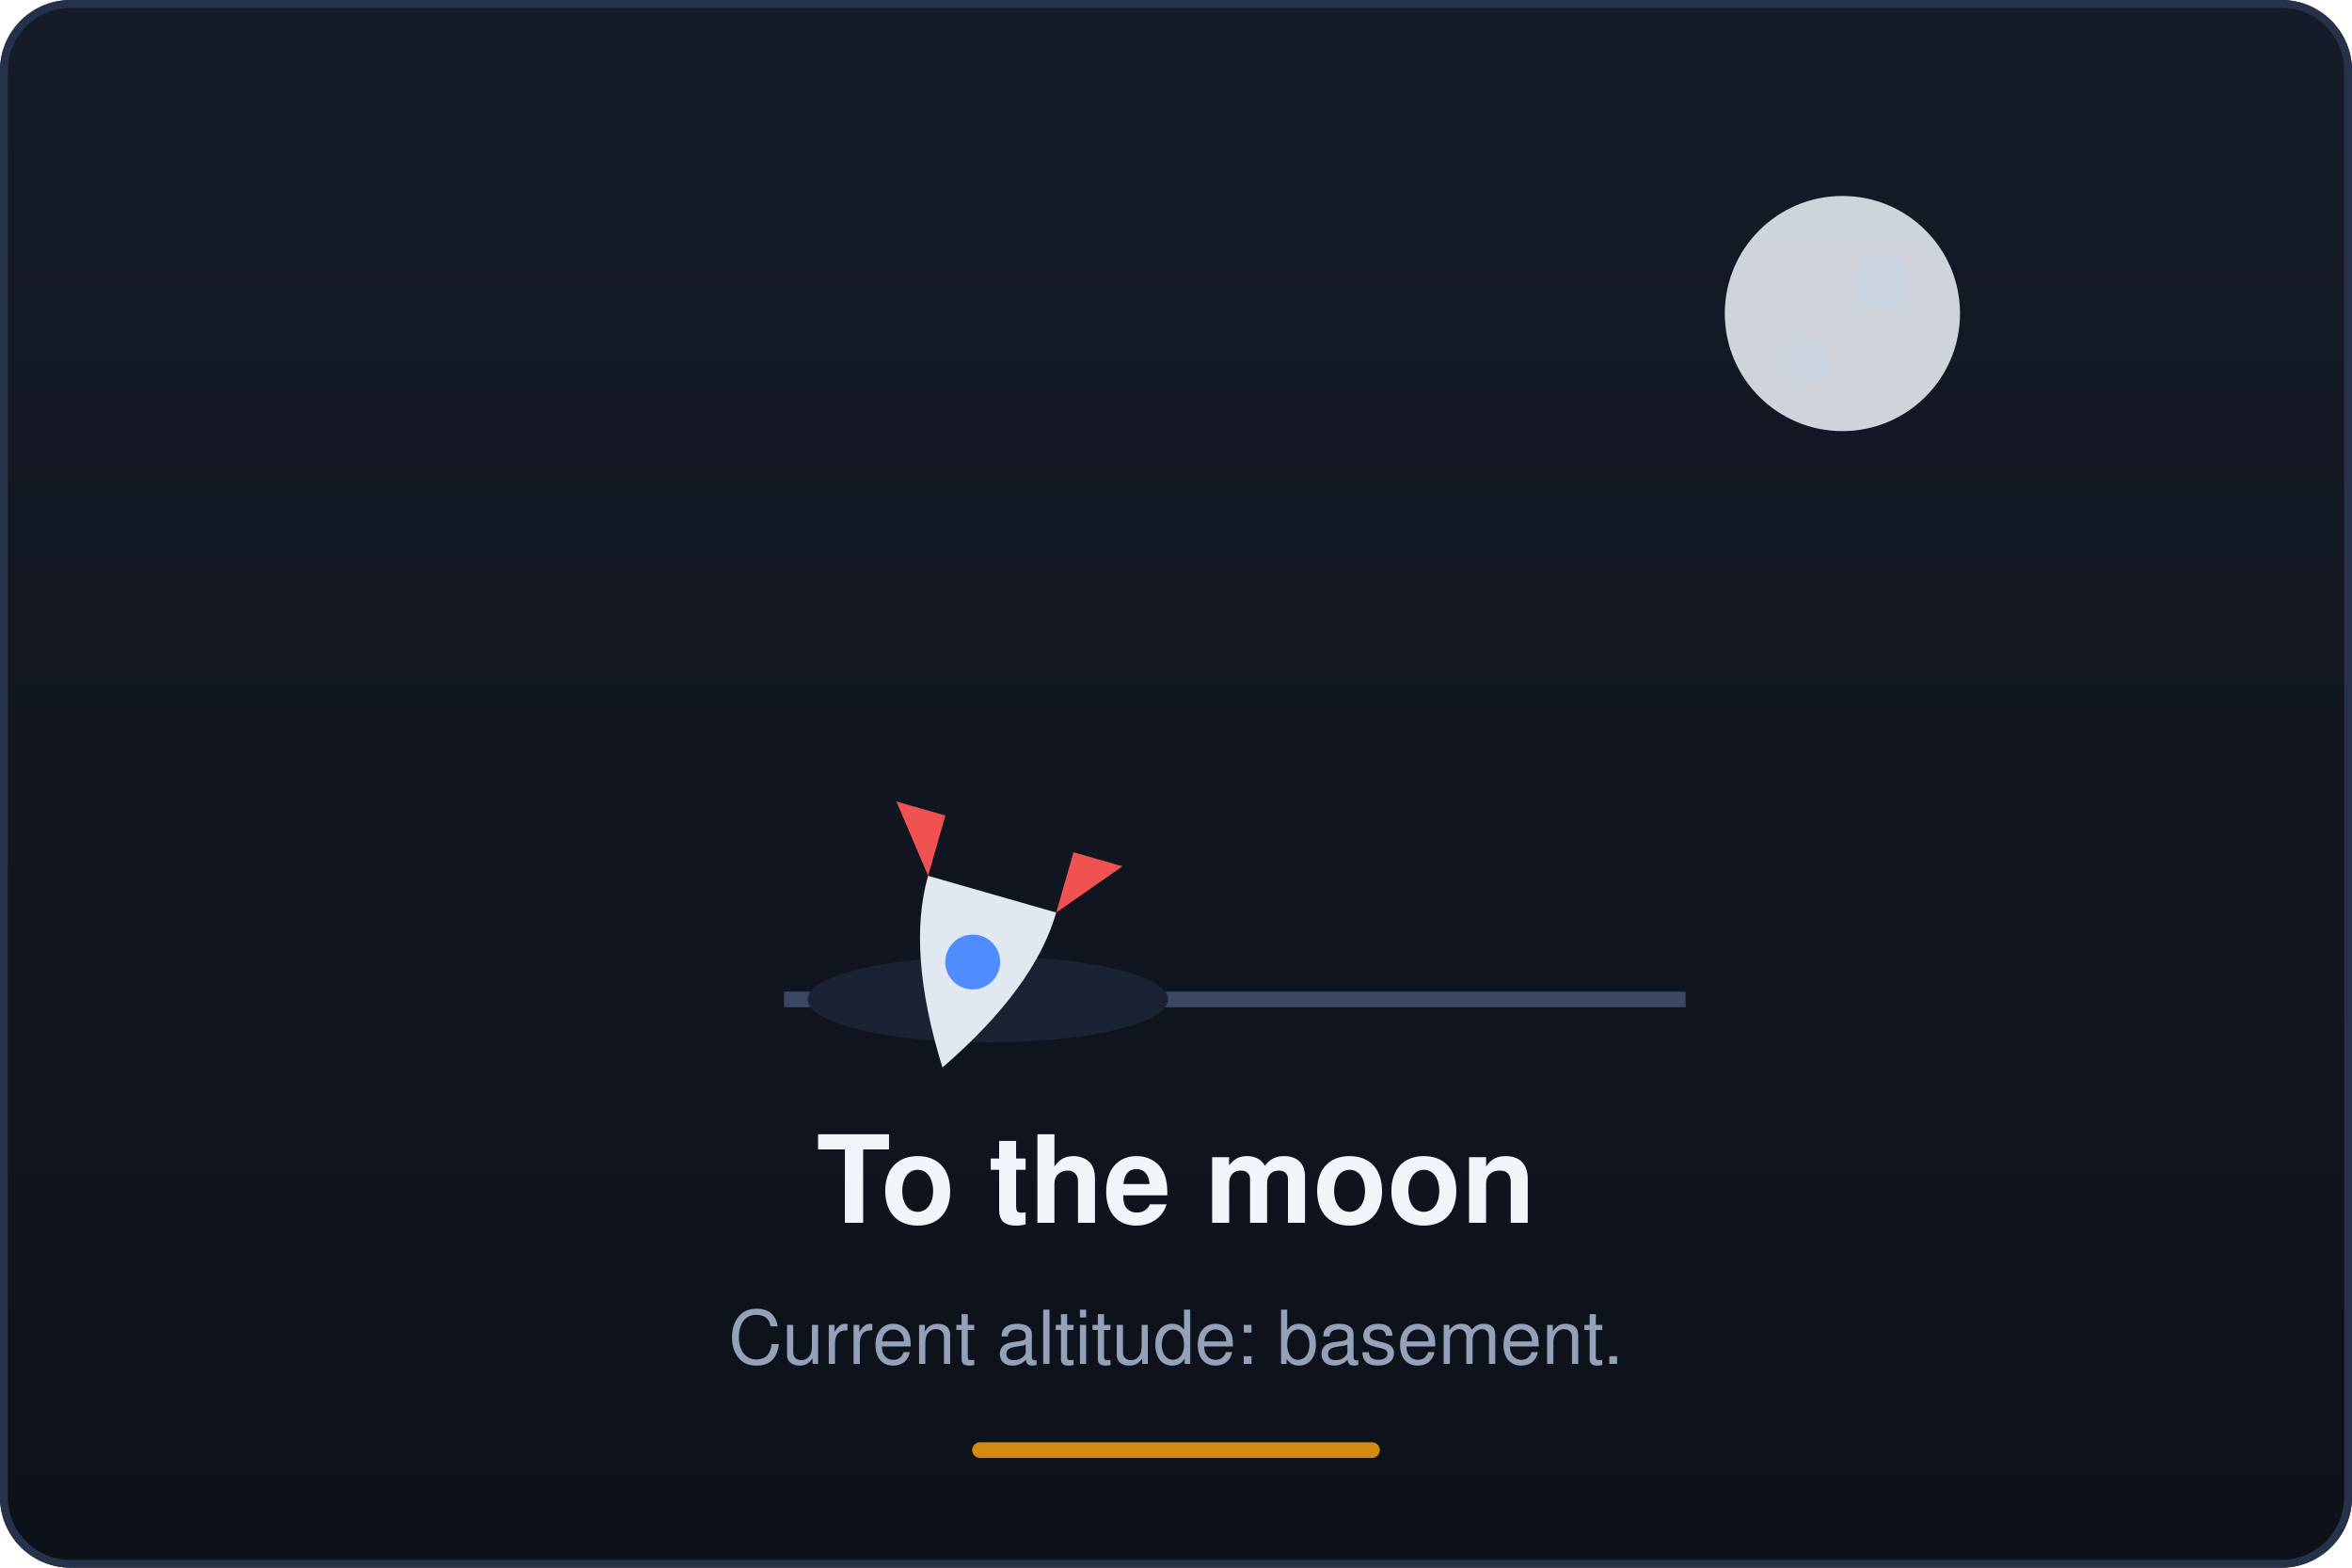
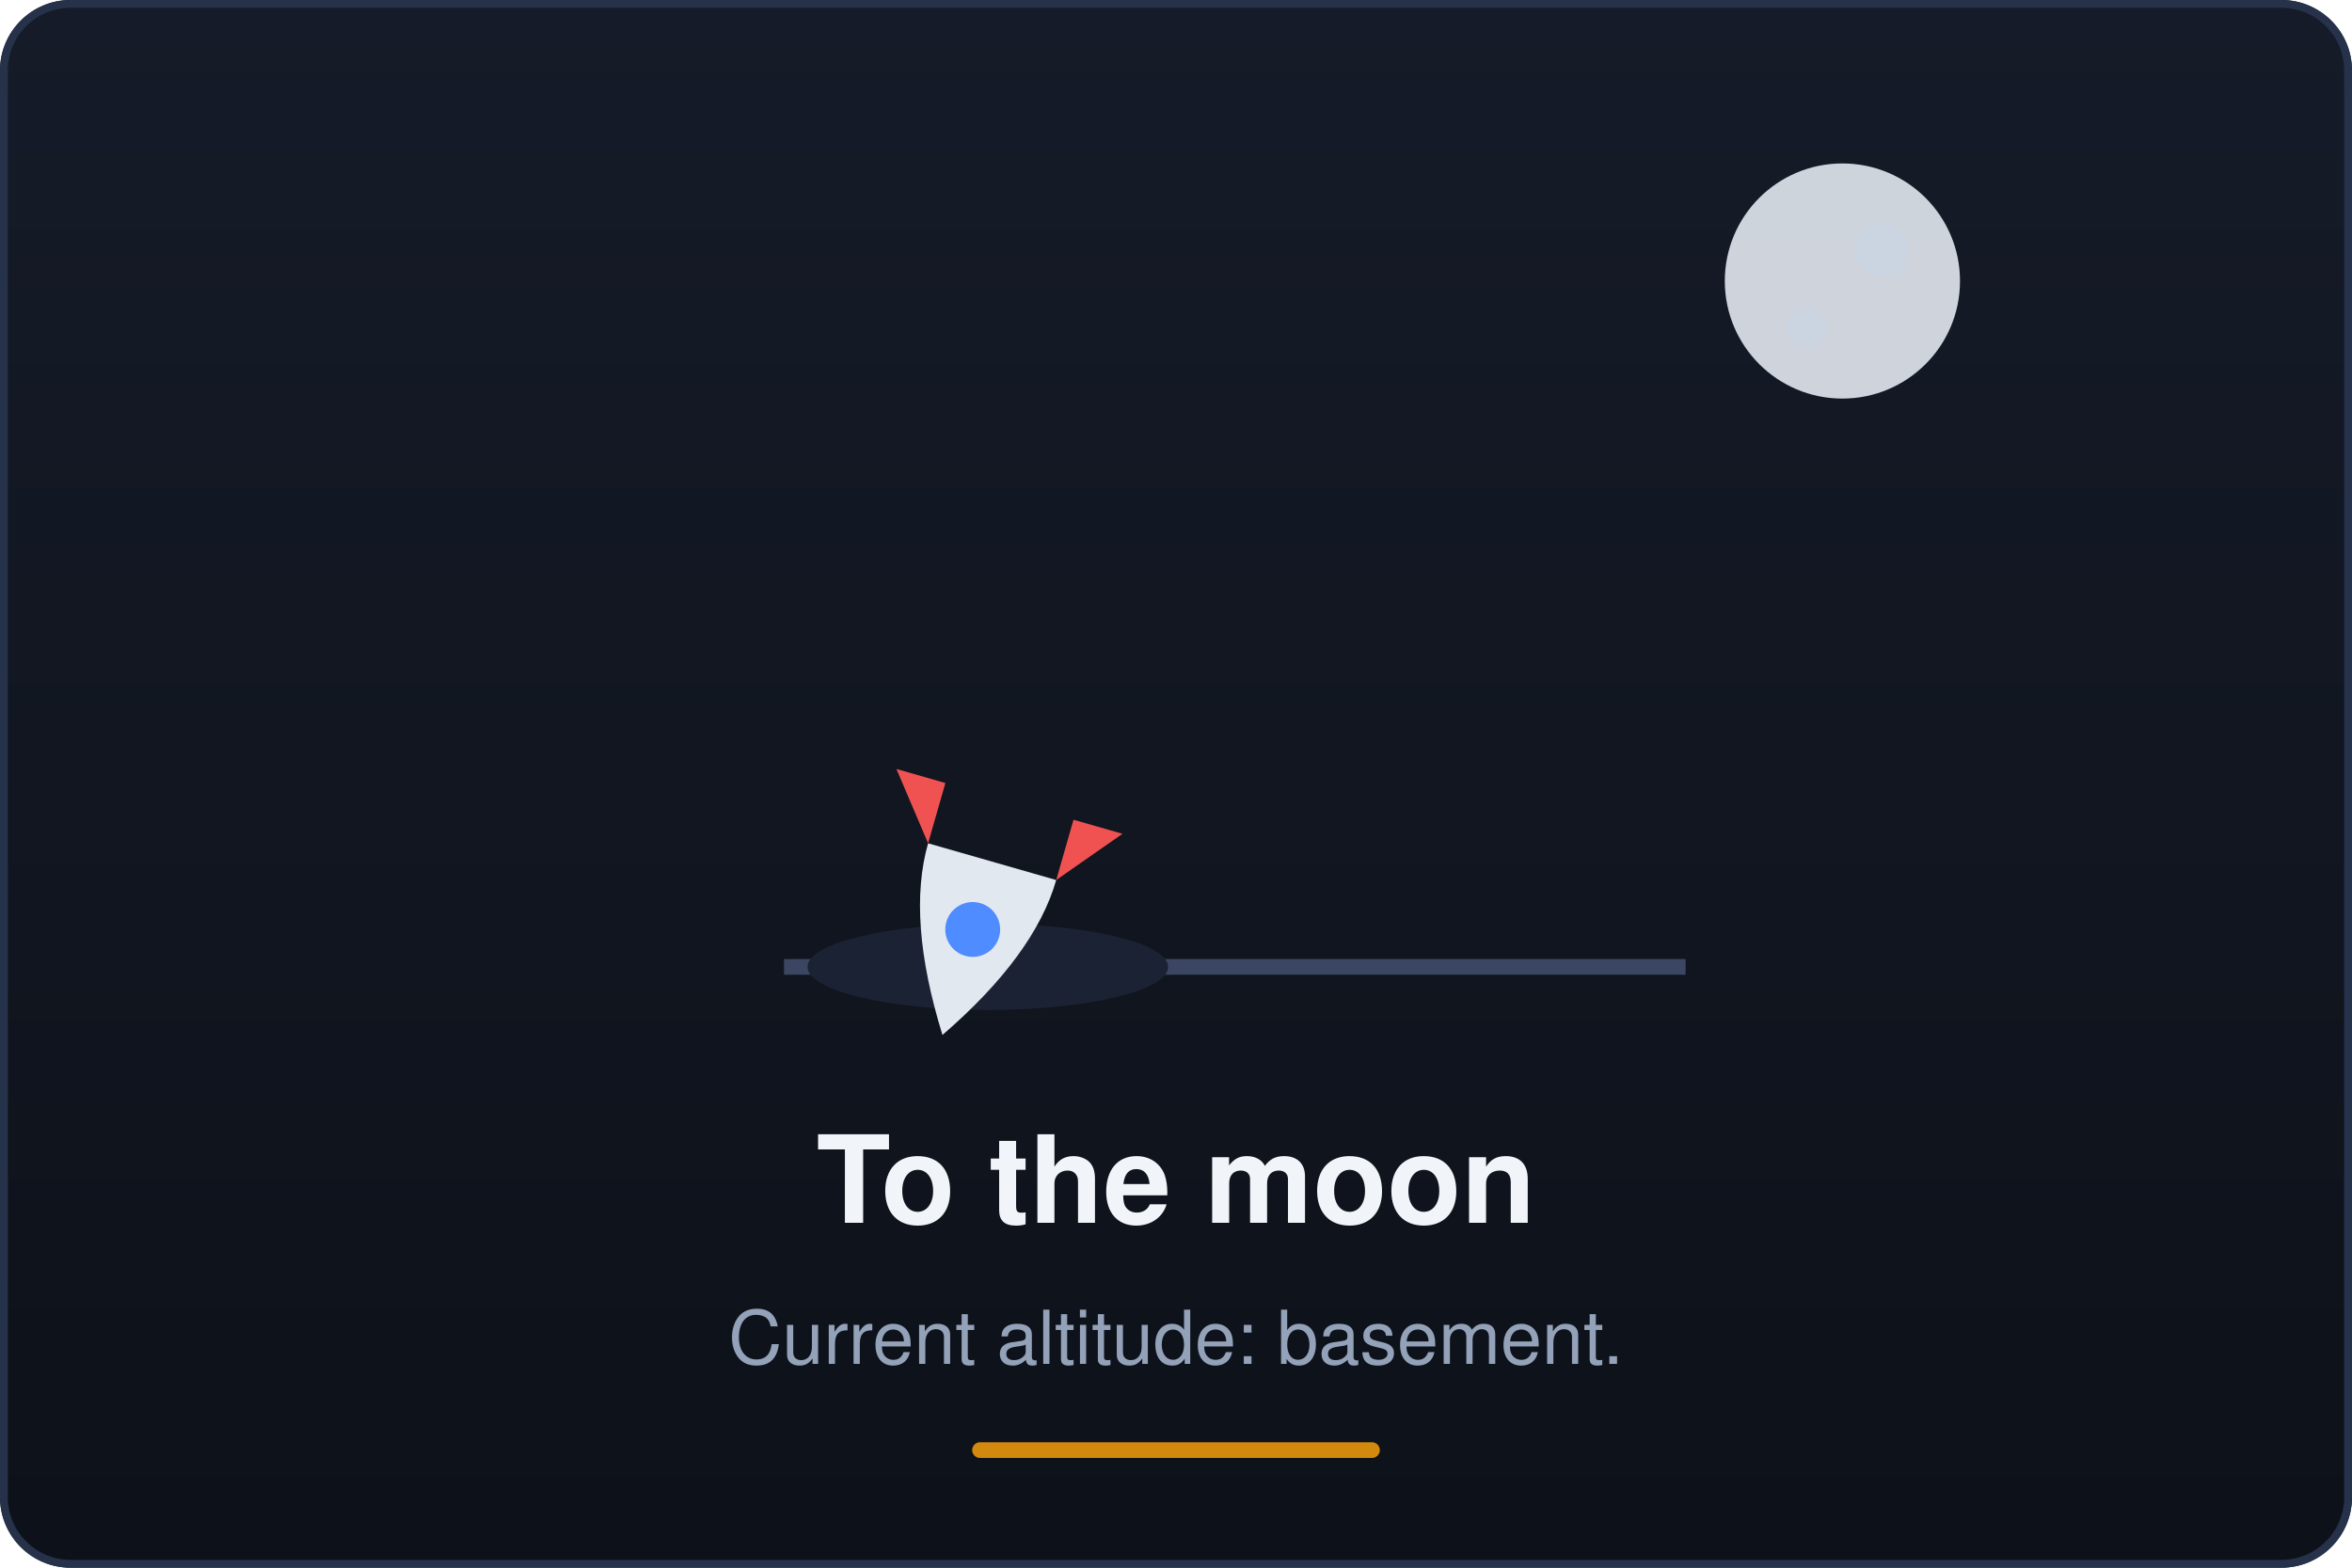
<svg xmlns="http://www.w3.org/2000/svg" viewBox="0 0 600 400" width="600" height="400" role="img">
  <defs>
    <linearGradient id="bg" x1="0" y1="0" x2="0" y2="1">
      <stop offset="0" stop-color="#151b28" />
      <stop offset="1" stop-color="#0d1119" />
    </linearGradient>
  </defs>
  <rect width="600" height="400" rx="18" fill="url(#bg)" />
  <rect x="1" y="1" width="598" height="398" rx="17" fill="none" stroke="#26314a" stroke-width="2" />
  <g>
-     <circle cx="470" cy="80" r="30" fill="#e2e8f0" opacity="0.9" />
-     <circle cx="480" cy="72" r="7" fill="#cbd5e1" />
-     <circle cx="461" cy="92" r="5" fill="#cbd5e1" />
-     <line x1="200" y1="255" x2="430" y2="255" stroke="#3b4762" stroke-width="4" />
-     <ellipse cx="252" cy="255" rx="46" ry="11" fill="#1b2233" />
-     <g transform="rotate(196 252 232)">
-       <path d="M252 190 q17 26 17 46 h-34 q0-20 17-46z" fill="#e2e8f0" />
-       <path d="M235 236 l-13 16 h13z" fill="#f05252" />
-       <path d="M269 236 l13 16 h-13z" fill="#f05252" />
-       <circle cx="252" cy="218" r="7" fill="#4f8cff" />
+     <g transform="translate(0 -8.3)">
+       <circle cx="470" cy="80" r="30" fill="#e2e8f0" opacity="0.9" />
+       <circle cx="480" cy="72" r="7" fill="#cbd5e1" />
+       <circle cx="461" cy="92" r="5" fill="#cbd5e1" />
+       <line x1="200" y1="255" x2="430" y2="255" stroke="#3b4762" stroke-width="4" />
+       <ellipse cx="252" cy="255" rx="46" ry="11" fill="#1b2233" />
+       <g transform="rotate(196 252 232)">
+         <path d="M252 190 q17 26 17 46 h-34 q0-20 17-46z" fill="#e2e8f0" />
+         <path d="M235 236 l-13 16 h13z" fill="#f05252" />
+         <path d="M269 236 l13 16 h-13z" fill="#f05252" />
+         <circle cx="252" cy="218" r="7" fill="#4f8cff" />
+       </g>
    </g>
  </g>
  <text x="300.0" y="312" text-anchor="middle" font-family="Helvetica,Arial,sans-serif" font-size="31" font-weight="700" fill="#f1f5f9">To the moon</text>
  <text x="300.0" y="348" text-anchor="middle" font-family="Helvetica,Arial,sans-serif" font-size="19" fill="#93a2b8">Current altitude: basement.</text>
  <rect x="248" y="368" width="104" height="4" rx="2" fill="#f59e0b" opacity="0.85" />
</svg>
